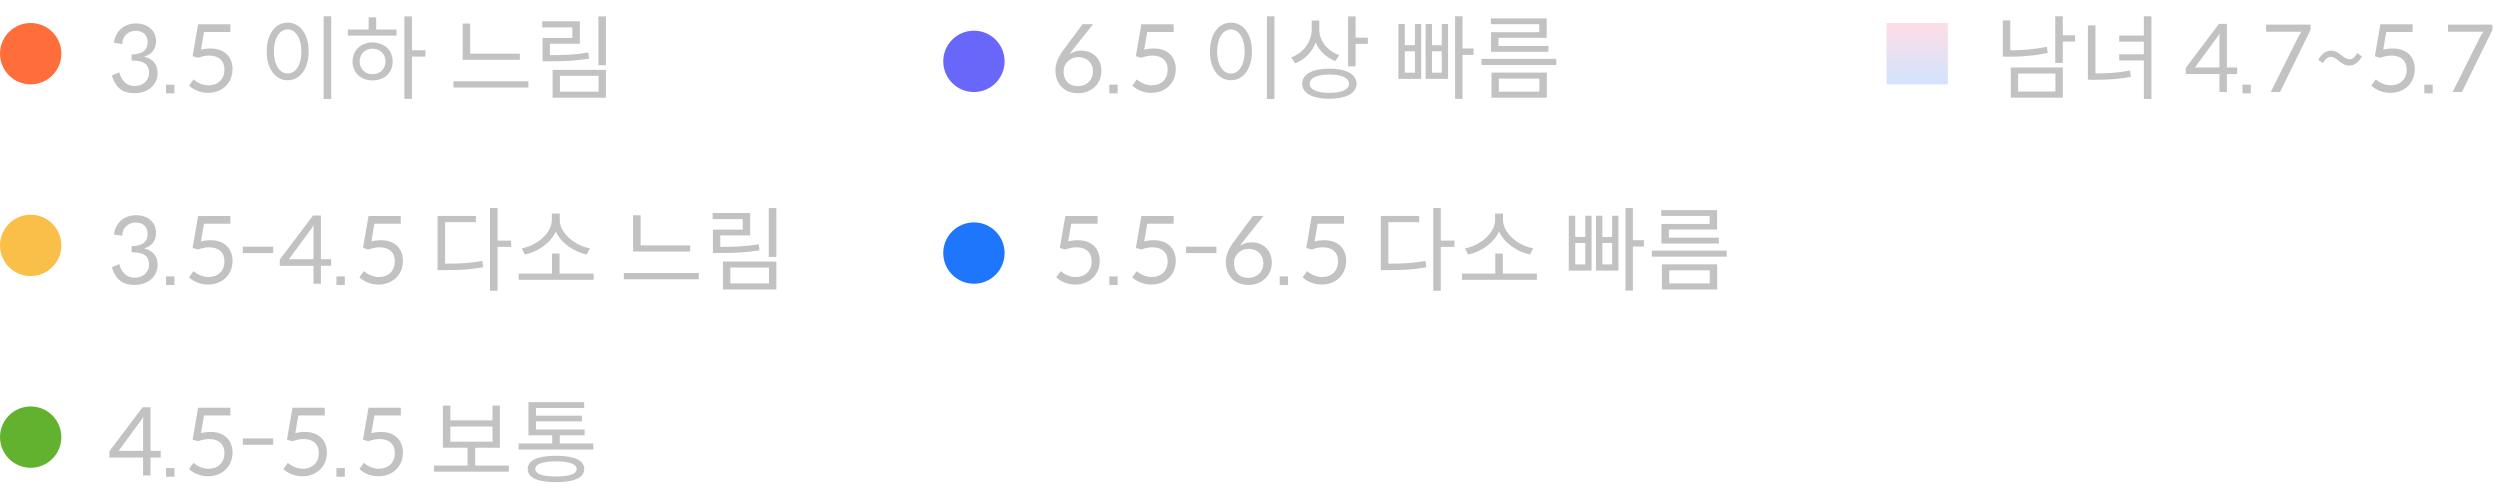
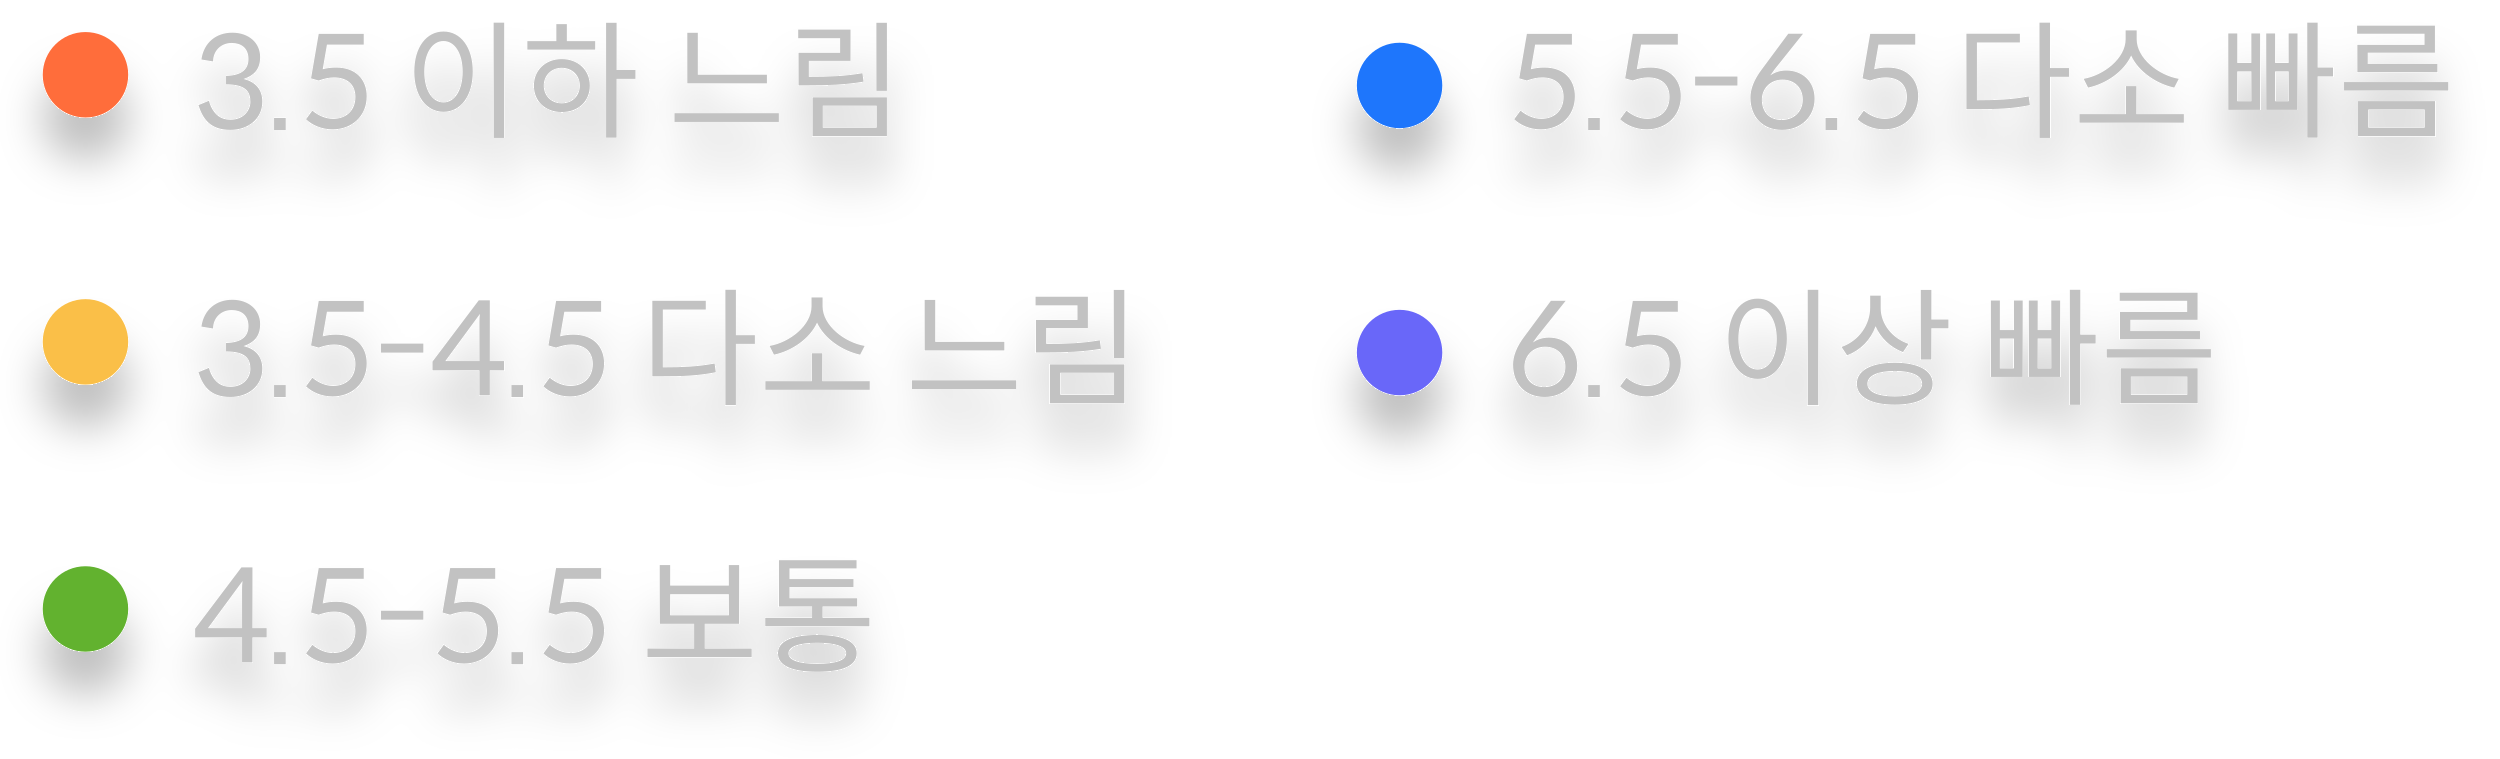
- <svg xmlns="http://www.w3.org/2000/svg" width="326" height="65" viewBox="0 0 326 65" fill="none">
-   <path d="M14.852 5.568L15.944 5.748C15.944 4.764 16.676 4.02 17.684 4.02C18.608 4.02 19.256 4.512 19.256 5.52C19.256 6.432 18.704 7.068 17.156 7.104V7.896C19.04 7.896 19.436 8.592 19.436 9.54C19.436 10.32 18.824 11.208 17.564 11.208C16.652 11.208 16.112 10.74 15.74 9.972C15.644 9.744 15.584 9.564 15.56 9.432L14.576 9.84C14.996 11.136 15.68 12.156 17.576 12.156C19.22 12.156 20.552 11.124 20.552 9.516C20.552 8.412 19.952 7.68 18.8 7.392C19.76 7.068 20.348 6.492 20.348 5.34C20.348 3.996 19.268 3.06 17.744 3.06C16.244 3.06 15.08 3.972 14.852 5.568ZM22.744 11.04H21.652V12.168H22.744V11.04ZM26.206 6.48L26.602 4.176H30.046V3.168H25.834L25.114 7.332L25.822 7.536C26.338 7.356 26.794 7.248 27.262 7.248C28.522 7.248 29.266 7.92 29.266 9.072C29.266 10.368 28.39 11.124 27.178 11.124C26.458 11.124 25.762 10.8 25.234 10.356L24.646 11.16C25.186 11.676 26.074 12.108 27.13 12.108C28.918 12.108 30.322 10.884 30.322 9.012C30.322 7.476 29.326 6.324 27.466 6.324C27.034 6.324 26.614 6.372 26.206 6.48ZM43.19 12.912V2.124H42.206V12.912H43.19ZM37.514 2.952C35.918 2.952 34.778 4.416 34.778 6.708C34.778 9 35.918 10.464 37.514 10.464C39.11 10.464 40.25 9 40.25 6.708C40.25 4.416 39.11 2.952 37.514 2.952ZM37.514 3.84C38.558 3.84 39.302 4.968 39.302 6.708C39.302 8.46 38.558 9.588 37.514 9.588C36.458 9.588 35.714 8.46 35.714 6.708C35.714 4.968 36.458 3.84 37.514 3.84ZM53.713 7.38H55.477V6.552H53.713V2.136H52.729V12.888H53.713V7.38ZM51.709 3.852H49.057V2.256H48.073V3.852H45.361V4.644H51.709V3.852ZM48.577 5.532C47.065 5.532 45.973 6.576 45.973 8.016C45.973 9.492 47.065 10.488 48.577 10.488C50.113 10.488 51.205 9.492 51.205 8.016C51.205 6.576 50.113 5.532 48.577 5.532ZM48.577 9.672C47.605 9.672 46.897 8.976 46.897 8.016C46.897 7.056 47.605 6.348 48.577 6.348C49.573 6.348 50.269 7.056 50.269 8.016C50.269 8.976 49.573 9.672 48.577 9.672ZM60.332 7.8H67.784V6.996H61.316V3.072H60.332V7.8ZM68.9 11.412V10.596H59.132V11.412H68.9ZM79.015 8.508V2.136H78.031V8.508H79.015ZM76.831 7.644L76.723 6.852C75.019 7.14 73.627 7.188 71.707 7.188V5.7H75.607V2.772H70.711V3.576H74.635V4.944H70.747V7.992H71.611C73.591 7.992 75.079 7.932 76.831 7.644ZM79.015 9.108H72.055V12.744H79.015V9.108ZM78.055 11.952H73.015V9.888H78.055V11.952Z" fill="#C2C2C2" />
-   <rect y="3" width="8" height="8" rx="4" fill="#FF6D3B" />
-   <path d="M14.852 30.568L15.944 30.748C15.944 29.764 16.676 29.02 17.684 29.02C18.608 29.02 19.256 29.512 19.256 30.52C19.256 31.432 18.704 32.068 17.156 32.104V32.896C19.04 32.896 19.436 33.592 19.436 34.54C19.436 35.32 18.824 36.208 17.564 36.208C16.652 36.208 16.112 35.74 15.74 34.972C15.644 34.744 15.584 34.564 15.56 34.432L14.576 34.84C14.996 36.136 15.68 37.156 17.576 37.156C19.22 37.156 20.552 36.124 20.552 34.516C20.552 33.412 19.952 32.68 18.8 32.392C19.76 32.068 20.348 31.492 20.348 30.34C20.348 28.996 19.268 28.06 17.744 28.06C16.244 28.06 15.08 28.972 14.852 30.568ZM22.744 36.04H21.652V37.168H22.744V36.04ZM26.206 31.48L26.602 29.176H30.046V28.168H25.834L25.114 32.332L25.822 32.536C26.338 32.356 26.794 32.248 27.262 32.248C28.522 32.248 29.266 32.92 29.266 34.072C29.266 35.368 28.39 36.124 27.178 36.124C26.458 36.124 25.762 35.8 25.234 35.356L24.646 36.16C25.186 36.676 26.074 37.108 27.13 37.108C28.918 37.108 30.322 35.884 30.322 34.012C30.322 32.476 29.326 31.324 27.466 31.324C27.034 31.324 26.614 31.372 26.206 31.48ZM35.623 32.164H31.663V33.004H35.623V32.164ZM43.179 34.66V33.796H41.847V28.108H40.815L36.483 33.844V34.66H40.875V37H41.847V34.66H43.179ZM40.875 30.124V33.796H37.683L40.923 29.38C40.887 29.632 40.875 29.92 40.875 30.124ZM44.963 36.04H43.871V37.168H44.963V36.04ZM48.425 31.48L48.821 29.176H52.265V28.168H48.053L47.333 32.332L48.041 32.536C48.557 32.356 49.013 32.248 49.481 32.248C50.741 32.248 51.485 32.92 51.485 34.072C51.485 35.368 50.609 36.124 49.397 36.124C48.677 36.124 47.981 35.8 47.453 35.356L46.865 36.16C47.405 36.676 48.293 37.108 49.349 37.108C51.137 37.108 52.541 35.884 52.541 34.012C52.541 32.476 51.545 31.324 49.685 31.324C49.253 31.324 48.833 31.372 48.425 31.48ZM64.881 32.188H66.657V31.372H64.881V27.124H63.897V37.912H64.881V32.188ZM58.041 34.384V28.972H62.061V28.156H57.057V35.224H57.909C59.925 35.224 61.365 35.164 62.997 34.84L62.889 34.024C61.341 34.312 59.961 34.384 58.041 34.384ZM76.508 33.196L76.928 32.38C75.044 32.056 72.992 30.46 72.992 28.672V27.844H71.96V28.672C71.96 30.46 69.92 32.056 68.036 32.38L68.444 33.196C70.1 32.848 71.768 31.732 72.476 30.196C73.184 31.732 74.864 32.836 76.508 33.196ZM77.408 36.484V35.68H72.968V33.064H71.984V35.68H67.64V36.484H77.408ZM82.551 32.8H90.003V31.996H83.535V28.072H82.551V32.8ZM91.119 36.412V35.596H81.351V36.412H91.119ZM101.234 33.508V27.136H100.25V33.508H101.234ZM99.05 32.644L98.942 31.852C97.238 32.14 95.846 32.188 93.926 32.188V30.7H97.826V27.772H92.93V28.576H96.854V29.944H92.966V32.992H93.83C95.81 32.992 97.298 32.932 99.05 32.644ZM101.234 34.108H94.274V37.744H101.234V34.108ZM100.274 36.952H95.234V34.888H100.274V36.952Z" fill="#C2C2C2" />
-   <rect y="28" width="8" height="8" rx="4" fill="#FABF48" />
-   <path d="M20.96 59.66V58.796H19.628V53.108H18.596L14.264 58.844V59.66H18.656V62H19.628V59.66H20.96ZM18.656 55.124V58.796H15.464L18.704 54.38C18.668 54.632 18.656 54.92 18.656 55.124ZM22.744 61.04H21.652V62.168H22.744V61.04ZM26.206 56.48L26.602 54.176H30.046V53.168H25.834L25.114 57.332L25.822 57.536C26.338 57.356 26.794 57.248 27.262 57.248C28.522 57.248 29.266 57.92 29.266 59.072C29.266 60.368 28.39 61.124 27.178 61.124C26.458 61.124 25.762 60.8 25.234 60.356L24.646 61.16C25.186 61.676 26.074 62.108 27.13 62.108C28.918 62.108 30.322 60.884 30.322 59.012C30.322 57.476 29.326 56.324 27.466 56.324C27.034 56.324 26.614 56.372 26.206 56.48ZM35.623 57.164H31.663V58.004H35.623V57.164ZM38.511 56.48L38.907 54.176H42.351V53.168H38.139L37.419 57.332L38.127 57.536C38.643 57.356 39.099 57.248 39.567 57.248C40.827 57.248 41.571 57.92 41.571 59.072C41.571 60.368 40.695 61.124 39.483 61.124C38.763 61.124 38.067 60.8 37.539 60.356L36.951 61.16C37.491 61.676 38.379 62.108 39.435 62.108C41.223 62.108 42.627 60.884 42.627 59.012C42.627 57.476 41.631 56.324 39.771 56.324C39.339 56.324 38.919 56.372 38.511 56.48ZM44.963 61.04H43.871V62.168H44.963V61.04ZM48.425 56.48L48.821 54.176H52.265V53.168H48.053L47.333 57.332L48.041 57.536C48.557 57.356 49.013 57.248 49.481 57.248C50.741 57.248 51.485 57.92 51.485 59.072C51.485 60.368 50.609 61.124 49.397 61.124C48.677 61.124 47.981 60.8 47.453 60.356L46.865 61.16C47.405 61.676 48.293 62.108 49.349 62.108C51.137 62.108 52.541 60.884 52.541 59.012C52.541 57.476 51.545 56.324 49.685 56.324C49.253 56.324 48.833 56.372 48.425 56.48ZM66.357 61.508V60.704H61.965V58.388H65.181V52.892H64.221V54.812H58.725V52.892H57.753V58.388H60.969V60.704H56.601V61.508H66.357ZM64.221 57.596H58.725V55.616H64.221V57.596ZM77.372 58.616V57.824H72.992V56.768H76.232V56H69.896V54.944H75.884V54.2H69.896V53.204H76.172V52.436H68.912V56.768H72.008V57.824H67.628V58.616H77.372ZM72.5 59.432C70.112 59.432 68.816 60.032 68.816 61.148C68.816 62.3 70.112 62.876 72.5 62.876C74.888 62.876 76.184 62.3 76.184 61.148C76.184 60.032 74.888 59.432 72.5 59.432ZM72.5 62.132C70.76 62.132 69.8 61.82 69.8 61.148C69.8 60.512 70.76 60.164 72.5 60.164C74.24 60.164 75.2 60.512 75.2 61.148C75.2 61.82 74.24 62.132 72.5 62.132Z" fill="#C2C2C2" />
-   <rect y="53" width="8" height="8" rx="4" fill="#62B22F" />
-   <path d="M139.292 31.48L139.688 29.176H143.132V28.168H138.92L138.2 32.332L138.908 32.536C139.424 32.356 139.88 32.248 140.348 32.248C141.608 32.248 142.352 32.92 142.352 34.072C142.352 35.368 141.476 36.124 140.264 36.124C139.544 36.124 138.848 35.8 138.32 35.356L137.732 36.16C138.272 36.676 139.16 37.108 140.216 37.108C142.004 37.108 143.408 35.884 143.408 34.012C143.408 32.476 142.412 31.324 140.552 31.324C140.12 31.324 139.7 31.372 139.292 31.48ZM145.744 36.04H144.652V37.168H145.744V36.04ZM149.206 31.48L149.602 29.176H153.046V28.168H148.834L148.114 32.332L148.822 32.536C149.338 32.356 149.794 32.248 150.262 32.248C151.522 32.248 152.266 32.92 152.266 34.072C152.266 35.368 151.39 36.124 150.178 36.124C149.458 36.124 148.762 35.8 148.234 35.356L147.646 36.16C148.186 36.676 149.074 37.108 150.13 37.108C151.918 37.108 153.322 35.884 153.322 34.012C153.322 32.476 152.326 31.324 150.466 31.324C150.034 31.324 149.614 31.372 149.206 31.48ZM158.623 32.164H154.663V33.004H158.623V32.164ZM162.111 31.48L164.763 28.156H163.383L160.935 31.456C160.167 32.464 159.843 33.352 159.843 34.132C159.843 35.956 161.007 37.156 162.795 37.156C164.595 37.156 165.843 35.884 165.843 34.252C165.843 32.56 164.643 31.6 163.203 31.6C162.615 31.6 162.123 31.768 161.691 32.056C161.775 31.96 161.907 31.768 162.111 31.48ZM162.771 36.232C161.571 36.232 160.911 35.464 160.911 34.312C160.911 33.316 161.667 32.452 162.843 32.452C163.935 32.452 164.739 33.172 164.739 34.336C164.739 35.428 163.935 36.232 162.771 36.232ZM167.963 36.04H166.871V37.168H167.963V36.04ZM171.425 31.48L171.821 29.176H175.265V28.168H171.053L170.333 32.332L171.041 32.536C171.557 32.356 172.013 32.248 172.481 32.248C173.741 32.248 174.485 32.92 174.485 34.072C174.485 35.368 173.609 36.124 172.397 36.124C171.677 36.124 170.981 35.8 170.453 35.356L169.865 36.16C170.405 36.676 171.293 37.108 172.349 37.108C174.137 37.108 175.541 35.884 175.541 34.012C175.541 32.476 174.545 31.324 172.685 31.324C172.253 31.324 171.833 31.372 171.425 31.48ZM187.881 32.188H189.657V31.372H187.881V27.124H186.897V37.912H187.881V32.188ZM181.041 34.384V28.972H185.061V28.156H180.057V35.224H180.909C182.925 35.224 184.365 35.164 185.997 34.84L185.889 34.024C184.341 34.312 182.961 34.384 181.041 34.384ZM199.508 33.196L199.928 32.38C198.044 32.056 195.992 30.46 195.992 28.672V27.844H194.96V28.672C194.96 30.46 192.92 32.056 191.036 32.38L191.444 33.196C193.1 32.848 194.768 31.732 195.476 30.196C196.184 31.732 197.864 32.836 199.508 33.196ZM200.408 36.484V35.68H195.968V33.064H194.984V35.68H190.64V36.484H200.408ZM212.931 32.152H214.371V31.324H212.931V27.124H211.959V37.888H212.931V32.152ZM207.543 28.132H206.727V30.892H205.407V28.132H204.567V35.284H207.543V28.132ZM211.047 28.132H210.219V30.892H208.947V28.132H208.119V35.284H211.047V28.132ZM205.407 31.684H206.727V34.48H205.407V31.684ZM208.947 31.684H210.219V34.48H208.947V31.684ZM216.626 28.156H222.938V29.2H216.65V31.756H224.138V30.988H217.622V29.932H223.91V27.4H216.626V28.156ZM225.158 33.472V32.68H215.402V33.472H225.158ZM223.922 34.468H216.71V37.744H223.922V34.468ZM222.95 36.952H217.67V35.248H222.95V36.952Z" fill="#C2C2C2" />
-   <rect x="123" y="29" width="8" height="8" rx="4" fill="#1E76FC" />
-   <path d="M139.892 6.48L142.544 3.156H141.164L138.716 6.456C137.948 7.464 137.624 8.352 137.624 9.132C137.624 10.956 138.788 12.156 140.576 12.156C142.376 12.156 143.624 10.884 143.624 9.252C143.624 7.56 142.424 6.6 140.984 6.6C140.396 6.6 139.904 6.768 139.472 7.056C139.556 6.96 139.688 6.768 139.892 6.48ZM140.552 11.232C139.352 11.232 138.692 10.464 138.692 9.312C138.692 8.316 139.448 7.452 140.624 7.452C141.716 7.452 142.52 8.172 142.52 9.336C142.52 10.428 141.716 11.232 140.552 11.232ZM145.744 11.04H144.652V12.168H145.744V11.04ZM149.206 6.48L149.602 4.176H153.046V3.168H148.834L148.114 7.332L148.822 7.536C149.338 7.356 149.794 7.248 150.262 7.248C151.522 7.248 152.266 7.92 152.266 9.072C152.266 10.368 151.39 11.124 150.178 11.124C149.458 11.124 148.762 10.8 148.234 10.356L147.646 11.16C148.186 11.676 149.074 12.108 150.13 12.108C151.918 12.108 153.322 10.884 153.322 9.012C153.322 7.476 152.326 6.324 150.466 6.324C150.034 6.324 149.614 6.372 149.206 6.48ZM166.19 12.912V2.124H165.206V12.912H166.19ZM160.514 2.952C158.918 2.952 157.778 4.416 157.778 6.708C157.778 9 158.918 10.464 160.514 10.464C162.11 10.464 163.25 9 163.25 6.708C163.25 4.416 162.11 2.952 160.514 2.952ZM160.514 3.84C161.558 3.84 162.302 4.968 162.302 6.708C162.302 8.46 161.558 9.588 160.514 9.588C159.458 9.588 158.714 8.46 158.714 6.708C158.714 4.968 159.458 3.84 160.514 3.84ZM178.369 5.724V4.908H176.773V2.136H175.789V8.652H176.773V5.724H178.369ZM174.121 7.956L174.637 7.188C173.101 6.672 172.033 5.304 172.033 3.864V2.676H171.049V3.78C171.049 5.4 170.005 6.9 168.373 7.476L168.889 8.256C170.149 7.776 171.109 6.792 171.553 5.532C172.033 6.636 172.957 7.524 174.121 7.956ZM173.353 8.952C171.157 8.952 169.801 9.672 169.801 10.92C169.801 12.168 171.157 12.876 173.353 12.876C175.525 12.876 176.893 12.168 176.893 10.92C176.893 9.672 175.525 8.952 173.353 8.952ZM173.353 12.108C171.757 12.108 170.785 11.688 170.785 10.92C170.785 10.152 171.757 9.72 173.353 9.72C174.949 9.72 175.909 10.152 175.909 10.92C175.909 11.688 174.949 12.108 173.353 12.108ZM190.712 7.152H192.152V6.324H190.712V2.124H189.74V12.888H190.712V7.152ZM185.324 3.132H184.508V5.892H183.188V3.132H182.348V10.284H185.324V3.132ZM188.828 3.132H188V5.892H186.728V3.132H185.9V10.284H188.828V3.132ZM183.188 6.684H184.508V9.48H183.188V6.684ZM186.728 6.684H188V9.48H186.728V6.684ZM194.407 3.156H200.719V4.2H194.431V6.756H201.919V5.988H195.403V4.932H201.691V2.4H194.407V3.156ZM202.939 8.472V7.68H193.183V8.472H202.939ZM201.703 9.468H194.491V12.744H201.703V9.468ZM200.731 11.952H195.451V10.248H200.731V11.952Z" fill="#C2C2C2" />
-   <rect x="123" y="4" width="8" height="8" rx="4" fill="#6967F9" />
-   <path d="M268.988 5.412H270.584V4.596H268.988V2.124H268.004V8.208H268.988V5.412ZM267.032 6.912L266.912 6.108C265.172 6.444 263.684 6.552 262.136 6.564V2.664H261.164V7.392H262.004C263.636 7.392 265.196 7.284 267.032 6.912ZM268.988 8.796H262.208V12.732H268.988V8.796ZM268.028 11.94H263.168V9.588H268.028V11.94ZM280.543 12.9V2.124H279.559V4.632H276.343V5.436H279.559V7.08H276.343V7.884H279.559V12.9H280.543ZM273.247 9.576V3.312H272.263V10.404H273.079C274.939 10.404 276.307 10.332 277.867 10.008L277.759 9.192C276.283 9.48 274.963 9.576 273.247 9.576ZM291.722 9.66V8.796H290.39V3.108H289.358L285.026 8.844V9.66H289.418V12H290.39V9.66H291.722ZM289.418 5.124V8.796H286.226L289.466 4.38C289.43 4.632 289.418 4.92 289.418 5.124ZM293.506 11.04H292.414V12.168H293.506V11.04ZM301.288 3.912V3.204H295.504V4.14H300.1L299.692 4.812L296.104 12H297.316L301.288 3.912ZM306.336 8.556C306.912 8.556 307.512 8.22 308.004 7.356L307.38 6.912C307.08 7.488 306.744 7.728 306.36 7.728C305.592 7.728 305.04 6.6 303.984 6.6C303.396 6.6 302.796 6.936 302.304 7.8L302.916 8.232C303.24 7.656 303.564 7.416 303.948 7.416C304.716 7.416 305.268 8.556 306.336 8.556ZM310.772 6.48L311.168 4.176H314.612V3.168H310.4L309.68 7.332L310.388 7.536C310.904 7.356 311.36 7.248 311.828 7.248C313.088 7.248 313.832 7.92 313.832 9.072C313.832 10.368 312.956 11.124 311.744 11.124C311.024 11.124 310.328 10.8 309.8 10.356L309.212 11.16C309.752 11.676 310.64 12.108 311.696 12.108C313.484 12.108 314.888 10.884 314.888 9.012C314.888 7.476 313.892 6.324 312.032 6.324C311.6 6.324 311.18 6.372 310.772 6.48ZM317.225 11.04H316.133V12.168H317.225V11.04ZM325.007 3.912V3.204H319.223V4.14H323.819L323.411 4.812L319.823 12H321.035L325.007 3.912Z" fill="#C2C2C2" />
-   <rect x="246" y="3" width="8" height="8" fill="url(#paint0_linear_147_21)" fill-opacity="0.2" />
+ <svg xmlns="http://www.w3.org/2000/svg" width="234" height="71" viewBox="0 0 234 71" fill="none">
+   <g filter="url(#filter0_d_322_39)">
+     <path d="M18.852 5.568L19.944 5.748C19.944 4.764 20.676 4.02 21.684 4.02C22.608 4.02 23.256 4.512 23.256 5.52C23.256 6.432 22.704 7.068 21.156 7.104V7.896C23.04 7.896 23.436 8.592 23.436 9.54C23.436 10.32 22.824 11.208 21.564 11.208C20.652 11.208 20.112 10.74 19.74 9.972C19.644 9.744 19.584 9.564 19.56 9.432L18.576 9.84C18.996 11.136 19.68 12.156 21.576 12.156C23.22 12.156 24.552 11.124 24.552 9.516C24.552 8.412 23.952 7.68 22.8 7.392C23.76 7.068 24.348 6.492 24.348 5.34C24.348 3.996 23.268 3.06 21.744 3.06C20.244 3.06 19.08 3.972 18.852 5.568ZM26.744 11.04H25.652V12.168H26.744V11.04ZM30.206 6.48L30.602 4.176H34.046V3.168H29.834L29.114 7.332L29.822 7.536C30.338 7.356 30.794 7.248 31.262 7.248C32.522 7.248 33.266 7.92 33.266 9.072C33.266 10.368 32.39 11.124 31.178 11.124C30.458 11.124 29.762 10.8 29.234 10.356L28.646 11.16C29.186 11.676 30.074 12.108 31.13 12.108C32.918 12.108 34.322 10.884 34.322 9.012C34.322 7.476 33.326 6.324 31.466 6.324C31.034 6.324 30.614 6.372 30.206 6.48ZM47.19 12.912V2.124H46.206V12.912H47.19ZM41.514 2.952C39.918 2.952 38.778 4.416 38.778 6.708C38.778 9 39.918 10.464 41.514 10.464C43.11 10.464 44.25 9 44.25 6.708C44.25 4.416 43.11 2.952 41.514 2.952ZM41.514 3.84C42.558 3.84 43.302 4.968 43.302 6.708C43.302 8.46 42.558 9.588 41.514 9.588C40.458 9.588 39.714 8.46 39.714 6.708C39.714 4.968 40.458 3.84 41.514 3.84ZM57.713 7.38H59.477V6.552H57.713V2.136H56.729V12.888H57.713V7.38ZM55.709 3.852H53.057V2.256H52.073V3.852H49.361V4.644H55.709V3.852ZM52.577 5.532C51.065 5.532 49.973 6.576 49.973 8.016C49.973 9.492 51.065 10.488 52.577 10.488C54.113 10.488 55.205 9.492 55.205 8.016C55.205 6.576 54.113 5.532 52.577 5.532ZM52.577 9.672C51.605 9.672 50.897 8.976 50.897 8.016C50.897 7.056 51.605 6.348 52.577 6.348C53.573 6.348 54.269 7.056 54.269 8.016C54.269 8.976 53.573 9.672 52.577 9.672ZM64.332 7.8H71.784V6.996H65.316V3.072H64.332V7.8ZM72.9 11.412V10.596H63.132V11.412H72.9ZM83.015 8.508V2.136H82.031V8.508H83.015ZM80.831 7.644L80.723 6.852C79.019 7.14 77.627 7.188 75.707 7.188V5.7H79.607V2.772H74.711V3.576H78.635V4.944H74.747V7.992H75.611C77.591 7.992 79.079 7.932 80.831 7.644ZM83.015 9.108H76.055V12.744H83.015V9.108ZM82.055 11.952H77.015V9.888H82.055V11.952Z" fill="#C2C2C2" />
+     <rect x="4" y="3" width="8" height="8" rx="4" fill="#FF6D3B" />
+     <path d="M18.852 30.568L19.944 30.748C19.944 29.764 20.676 29.02 21.684 29.02C22.608 29.02 23.256 29.512 23.256 30.52C23.256 31.432 22.704 32.068 21.156 32.104V32.896C23.04 32.896 23.436 33.592 23.436 34.54C23.436 35.32 22.824 36.208 21.564 36.208C20.652 36.208 20.112 35.74 19.74 34.972C19.644 34.744 19.584 34.564 19.56 34.432L18.576 34.84C18.996 36.136 19.68 37.156 21.576 37.156C23.22 37.156 24.552 36.124 24.552 34.516C24.552 33.412 23.952 32.68 22.8 32.392C23.76 32.068 24.348 31.492 24.348 30.34C24.348 28.996 23.268 28.06 21.744 28.06C20.244 28.06 19.08 28.972 18.852 30.568ZM26.744 36.04H25.652V37.168H26.744V36.04ZM30.206 31.48L30.602 29.176H34.046V28.168H29.834L29.114 32.332L29.822 32.536C30.338 32.356 30.794 32.248 31.262 32.248C32.522 32.248 33.266 32.92 33.266 34.072C33.266 35.368 32.39 36.124 31.178 36.124C30.458 36.124 29.762 35.8 29.234 35.356L28.646 36.16C29.186 36.676 30.074 37.108 31.13 37.108C32.918 37.108 34.322 35.884 34.322 34.012C34.322 32.476 33.326 31.324 31.466 31.324C31.034 31.324 30.614 31.372 30.206 31.48ZM39.623 32.164H35.663V33.004H39.623V32.164ZM47.179 34.66V33.796H45.847V28.108H44.815L40.483 33.844V34.66H44.875V37H45.847V34.66H47.179ZM44.875 30.124V33.796H41.683L44.923 29.38C44.887 29.632 44.875 29.92 44.875 30.124ZM48.963 36.04H47.871V37.168H48.963V36.04ZM52.425 31.48L52.821 29.176H56.265V28.168H52.053L51.333 32.332L52.041 32.536C52.557 32.356 53.013 32.248 53.481 32.248C54.741 32.248 55.485 32.92 55.485 34.072C55.485 35.368 54.609 36.124 53.397 36.124C52.677 36.124 51.981 35.8 51.453 35.356L50.865 36.16C51.405 36.676 52.293 37.108 53.349 37.108C55.137 37.108 56.541 35.884 56.541 34.012C56.541 32.476 55.545 31.324 53.685 31.324C53.253 31.324 52.833 31.372 52.425 31.48ZM68.881 32.188H70.657V31.372H68.881V27.124H67.897V37.912H68.881V32.188ZM62.041 34.384V28.972H66.061V28.156H61.057V35.224H61.909C63.925 35.224 65.365 35.164 66.997 34.84L66.889 34.024C65.341 34.312 63.961 34.384 62.041 34.384ZM80.508 33.196L80.928 32.38C79.044 32.056 76.992 30.46 76.992 28.672V27.844H75.96V28.672C75.96 30.46 73.92 32.056 72.036 32.38L72.444 33.196C74.1 32.848 75.768 31.732 76.476 30.196C77.184 31.732 78.864 32.836 80.508 33.196ZM81.408 36.484V35.68H76.968V33.064H75.984V35.68H71.64V36.484H81.408ZM86.551 32.8H94.003V31.996H87.535V28.072H86.551V32.8ZM95.119 36.412V35.596H85.351V36.412H95.119ZM105.234 33.508V27.136H104.25V33.508H105.234ZM103.05 32.644L102.942 31.852C101.238 32.14 99.846 32.188 97.926 32.188V30.7H101.826V27.772H96.93V28.576H100.854V29.944H96.966V32.992H97.83C99.81 32.992 101.298 32.932 103.05 32.644ZM105.234 34.108H98.274V37.744H105.234V34.108ZM104.274 36.952H99.234V34.888H104.274V36.952Z" fill="#C2C2C2" />
+     <rect x="4" y="28" width="8" height="8" rx="4" fill="#FABF48" />
+     <path d="M24.96 59.66V58.796H23.628V53.108H22.596L18.264 58.844V59.66H22.656V62H23.628V59.66H24.96ZM22.656 55.124V58.796H19.464L22.704 54.38C22.668 54.632 22.656 54.92 22.656 55.124ZM26.744 61.04H25.652V62.168H26.744V61.04ZM30.206 56.48L30.602 54.176H34.046V53.168H29.834L29.114 57.332L29.822 57.536C30.338 57.356 30.794 57.248 31.262 57.248C32.522 57.248 33.266 57.92 33.266 59.072C33.266 60.368 32.39 61.124 31.178 61.124C30.458 61.124 29.762 60.8 29.234 60.356L28.646 61.16C29.186 61.676 30.074 62.108 31.13 62.108C32.918 62.108 34.322 60.884 34.322 59.012C34.322 57.476 33.326 56.324 31.466 56.324C31.034 56.324 30.614 56.372 30.206 56.48ZM39.623 57.164H35.663V58.004H39.623V57.164ZM42.511 56.48L42.907 54.176H46.351V53.168H42.139L41.419 57.332L42.127 57.536C42.643 57.356 43.099 57.248 43.567 57.248C44.827 57.248 45.571 57.92 45.571 59.072C45.571 60.368 44.695 61.124 43.483 61.124C42.763 61.124 42.067 60.8 41.539 60.356L40.951 61.16C41.491 61.676 42.379 62.108 43.435 62.108C45.223 62.108 46.627 60.884 46.627 59.012C46.627 57.476 45.631 56.324 43.771 56.324C43.339 56.324 42.919 56.372 42.511 56.48ZM48.963 61.04H47.871V62.168H48.963V61.04ZM52.425 56.48L52.821 54.176H56.265V53.168H52.053L51.333 57.332L52.041 57.536C52.557 57.356 53.013 57.248 53.481 57.248C54.741 57.248 55.485 57.92 55.485 59.072C55.485 60.368 54.609 61.124 53.397 61.124C52.677 61.124 51.981 60.8 51.453 60.356L50.865 61.16C51.405 61.676 52.293 62.108 53.349 62.108C55.137 62.108 56.541 60.884 56.541 59.012C56.541 57.476 55.545 56.324 53.685 56.324C53.253 56.324 52.833 56.372 52.425 56.48ZM70.357 61.508V60.704H65.965V58.388H69.181V52.892H68.221V54.812H62.725V52.892H61.753V58.388H64.969V60.704H60.601V61.508H70.357ZM68.221 57.596H62.725V55.616H68.221V57.596ZM81.372 58.616V57.824H76.992V56.768H80.232V56H73.896V54.944H79.884V54.2H73.896V53.204H80.172V52.436H72.912V56.768H76.008V57.824H71.628V58.616H81.372ZM76.5 59.432C74.112 59.432 72.816 60.032 72.816 61.148C72.816 62.3 74.112 62.876 76.5 62.876C78.888 62.876 80.184 62.3 80.184 61.148C80.184 60.032 78.888 59.432 76.5 59.432ZM76.5 62.132C74.76 62.132 73.8 61.82 73.8 61.148C73.8 60.512 74.76 60.164 76.5 60.164C78.24 60.164 79.2 60.512 79.2 61.148C79.2 61.82 78.24 62.132 76.5 62.132Z" fill="#C2C2C2" />
+     <rect x="4" y="53" width="8" height="8" rx="4" fill="#62B22F" />
+     <path d="M143.292 6.48L143.688 4.176H147.132V3.168H142.92L142.2 7.332L142.908 7.536C143.424 7.356 143.88 7.248 144.348 7.248C145.608 7.248 146.352 7.92 146.352 9.072C146.352 10.368 145.476 11.124 144.264 11.124C143.544 11.124 142.848 10.8 142.32 10.356L141.732 11.16C142.272 11.676 143.16 12.108 144.216 12.108C146.004 12.108 147.408 10.884 147.408 9.012C147.408 7.476 146.412 6.324 144.552 6.324C144.12 6.324 143.7 6.372 143.292 6.48ZM149.744 11.04H148.652V12.168H149.744V11.04ZM153.206 6.48L153.602 4.176H157.046V3.168H152.834L152.114 7.332L152.822 7.536C153.338 7.356 153.794 7.248 154.262 7.248C155.522 7.248 156.266 7.92 156.266 9.072C156.266 10.368 155.39 11.124 154.178 11.124C153.458 11.124 152.762 10.8 152.234 10.356L151.646 11.16C152.186 11.676 153.074 12.108 154.13 12.108C155.918 12.108 157.322 10.884 157.322 9.012C157.322 7.476 156.326 6.324 154.466 6.324C154.034 6.324 153.614 6.372 153.206 6.48ZM162.623 7.164H158.663V8.004H162.623V7.164ZM166.111 6.48L168.763 3.156H167.383L164.935 6.456C164.167 7.464 163.843 8.352 163.843 9.132C163.843 10.956 165.007 12.156 166.795 12.156C168.595 12.156 169.843 10.884 169.843 9.252C169.843 7.56 168.643 6.6 167.203 6.6C166.615 6.6 166.123 6.768 165.691 7.056C165.775 6.96 165.907 6.768 166.111 6.48ZM166.771 11.232C165.571 11.232 164.911 10.464 164.911 9.312C164.911 8.316 165.667 7.452 166.843 7.452C167.935 7.452 168.739 8.172 168.739 9.336C168.739 10.428 167.935 11.232 166.771 11.232ZM171.963 11.04H170.871V12.168H171.963V11.04ZM175.425 6.48L175.821 4.176H179.265V3.168H175.053L174.333 7.332L175.041 7.536C175.557 7.356 176.013 7.248 176.481 7.248C177.741 7.248 178.485 7.92 178.485 9.072C178.485 10.368 177.609 11.124 176.397 11.124C175.677 11.124 174.981 10.8 174.453 10.356L173.865 11.16C174.405 11.676 175.293 12.108 176.349 12.108C178.137 12.108 179.541 10.884 179.541 9.012C179.541 7.476 178.545 6.324 176.685 6.324C176.253 6.324 175.833 6.372 175.425 6.48ZM191.881 7.188H193.657V6.372H191.881V2.124H190.897V12.912H191.881V7.188ZM185.041 9.384V3.972H189.061V3.156H184.057V10.224H184.909C186.925 10.224 188.365 10.164 189.997 9.84L189.889 9.024C188.341 9.312 186.961 9.384 185.041 9.384ZM203.508 8.196L203.928 7.38C202.044 7.056 199.992 5.46 199.992 3.672V2.844H198.96V3.672C198.96 5.46 196.92 7.056 195.036 7.38L195.444 8.196C197.1 7.848 198.768 6.732 199.476 5.196C200.184 6.732 201.864 7.836 203.508 8.196ZM204.408 11.484V10.68H199.968V8.064H198.984V10.68H194.64V11.484H204.408ZM216.931 7.152H218.371V6.324H216.931V2.124H215.959V12.888H216.931V7.152ZM211.543 3.132H210.727V5.892H209.407V3.132H208.567V10.284H211.543V3.132ZM215.047 3.132H214.219V5.892H212.947V3.132H212.119V10.284H215.047V3.132ZM209.407 6.684H210.727V9.48H209.407V6.684ZM212.947 6.684H214.219V9.48H212.947V6.684ZM220.626 3.156H226.938V4.2H220.65V6.756H228.138V5.988H221.622V4.932H227.91V2.4H220.626V3.156ZM229.158 8.472V7.68H219.402V8.472H229.158ZM227.922 9.468H220.71V12.744H227.922V9.468ZM226.95 11.952H221.67V10.248H226.95V11.952Z" fill="#C2C2C2" />
+     <rect x="127" y="4" width="8" height="8" rx="4" fill="#1E76FC" />
+     <path d="M143.892 31.48L146.544 28.156H145.164L142.716 31.456C141.948 32.464 141.624 33.352 141.624 34.132C141.624 35.956 142.788 37.156 144.576 37.156C146.376 37.156 147.624 35.884 147.624 34.252C147.624 32.56 146.424 31.6 144.984 31.6C144.396 31.6 143.904 31.768 143.472 32.056C143.556 31.96 143.688 31.768 143.892 31.48ZM144.552 36.232C143.352 36.232 142.692 35.464 142.692 34.312C142.692 33.316 143.448 32.452 144.624 32.452C145.716 32.452 146.52 33.172 146.52 34.336C146.52 35.428 145.716 36.232 144.552 36.232ZM149.744 36.04H148.652V37.168H149.744V36.04ZM153.206 31.48L153.602 29.176H157.046V28.168H152.834L152.114 32.332L152.822 32.536C153.338 32.356 153.794 32.248 154.262 32.248C155.522 32.248 156.266 32.92 156.266 34.072C156.266 35.368 155.39 36.124 154.178 36.124C153.458 36.124 152.762 35.8 152.234 35.356L151.646 36.16C152.186 36.676 153.074 37.108 154.13 37.108C155.918 37.108 157.322 35.884 157.322 34.012C157.322 32.476 156.326 31.324 154.466 31.324C154.034 31.324 153.614 31.372 153.206 31.48ZM170.19 37.912V27.124H169.206V37.912H170.19ZM164.514 27.952C162.918 27.952 161.778 29.416 161.778 31.708C161.778 34 162.918 35.464 164.514 35.464C166.11 35.464 167.25 34 167.25 31.708C167.25 29.416 166.11 27.952 164.514 27.952ZM164.514 28.84C165.558 28.84 166.302 29.968 166.302 31.708C166.302 33.46 165.558 34.588 164.514 34.588C163.458 34.588 162.714 33.46 162.714 31.708C162.714 29.968 163.458 28.84 164.514 28.84ZM182.369 30.724V29.908H180.773V27.136H179.789V33.652H180.773V30.724H182.369ZM178.121 32.956L178.637 32.188C177.101 31.672 176.033 30.304 176.033 28.864V27.676H175.049V28.78C175.049 30.4 174.005 31.9 172.373 32.476L172.889 33.256C174.149 32.776 175.109 31.792 175.553 30.532C176.033 31.636 176.957 32.524 178.121 32.956ZM177.353 33.952C175.157 33.952 173.801 34.672 173.801 35.92C173.801 37.168 175.157 37.876 177.353 37.876C179.525 37.876 180.893 37.168 180.893 35.92C180.893 34.672 179.525 33.952 177.353 33.952ZM177.353 37.108C175.757 37.108 174.785 36.688 174.785 35.92C174.785 35.152 175.757 34.72 177.353 34.72C178.949 34.72 179.909 35.152 179.909 35.92C179.909 36.688 178.949 37.108 177.353 37.108ZM194.712 32.152H196.152V31.324H194.712V27.124H193.74V37.888H194.712V32.152ZM189.324 28.132H188.508V30.892H187.188V28.132H186.348V35.284H189.324V28.132ZM192.828 28.132H192V30.892H190.728V28.132H189.9V35.284H192.828V28.132ZM187.188 31.684H188.508V34.48H187.188V31.684ZM190.728 31.684H192V34.48H190.728V31.684ZM198.407 28.156H204.719V29.2H198.431V31.756H205.919V30.988H199.403V29.932H205.691V27.4H198.407V28.156ZM206.939 33.472V32.68H197.183V33.472H206.939ZM205.703 34.468H198.491V37.744H205.703V34.468ZM204.731 36.952H199.451V35.248H204.731V36.952Z" fill="#C2C2C2" />
+     <rect x="127" y="29" width="8" height="8" rx="4" fill="#6967F9" />
+   </g>
  <defs>
-     <linearGradient id="paint0_linear_147_21" x1="250" y1="3" x2="250" y2="11" gradientUnits="userSpaceOnUse">
-       <stop stop-color="#FD557A" />
-       <stop offset="1" stop-color="#1E76FC" />
-     </linearGradient>
+     <filter id="filter0_d_322_39" x="0" y="2.124" width="233.158" height="68.752" filterUnits="userSpaceOnUse" color-interpolation-filters="sRGB">
+       <feFlood flood-opacity="0" result="BackgroundImageFix" />
+       <feColorMatrix in="SourceAlpha" type="matrix" values="0 0 0 0 0 0 0 0 0 0 0 0 0 0 0 0 0 0 127 0" result="hardAlpha" />
+       <feOffset dy="4" />
+       <feGaussianBlur stdDeviation="2" />
+       <feComposite in2="hardAlpha" operator="out" />
+       <feColorMatrix type="matrix" values="0 0 0 0 0 0 0 0 0 0 0 0 0 0 0 0 0 0 0.25 0" />
+       <feBlend mode="normal" in2="BackgroundImageFix" result="effect1_dropShadow_322_39" />
+       <feBlend mode="normal" in="SourceGraphic" in2="effect1_dropShadow_322_39" result="shape" />
+     </filter>
  </defs>
</svg>
